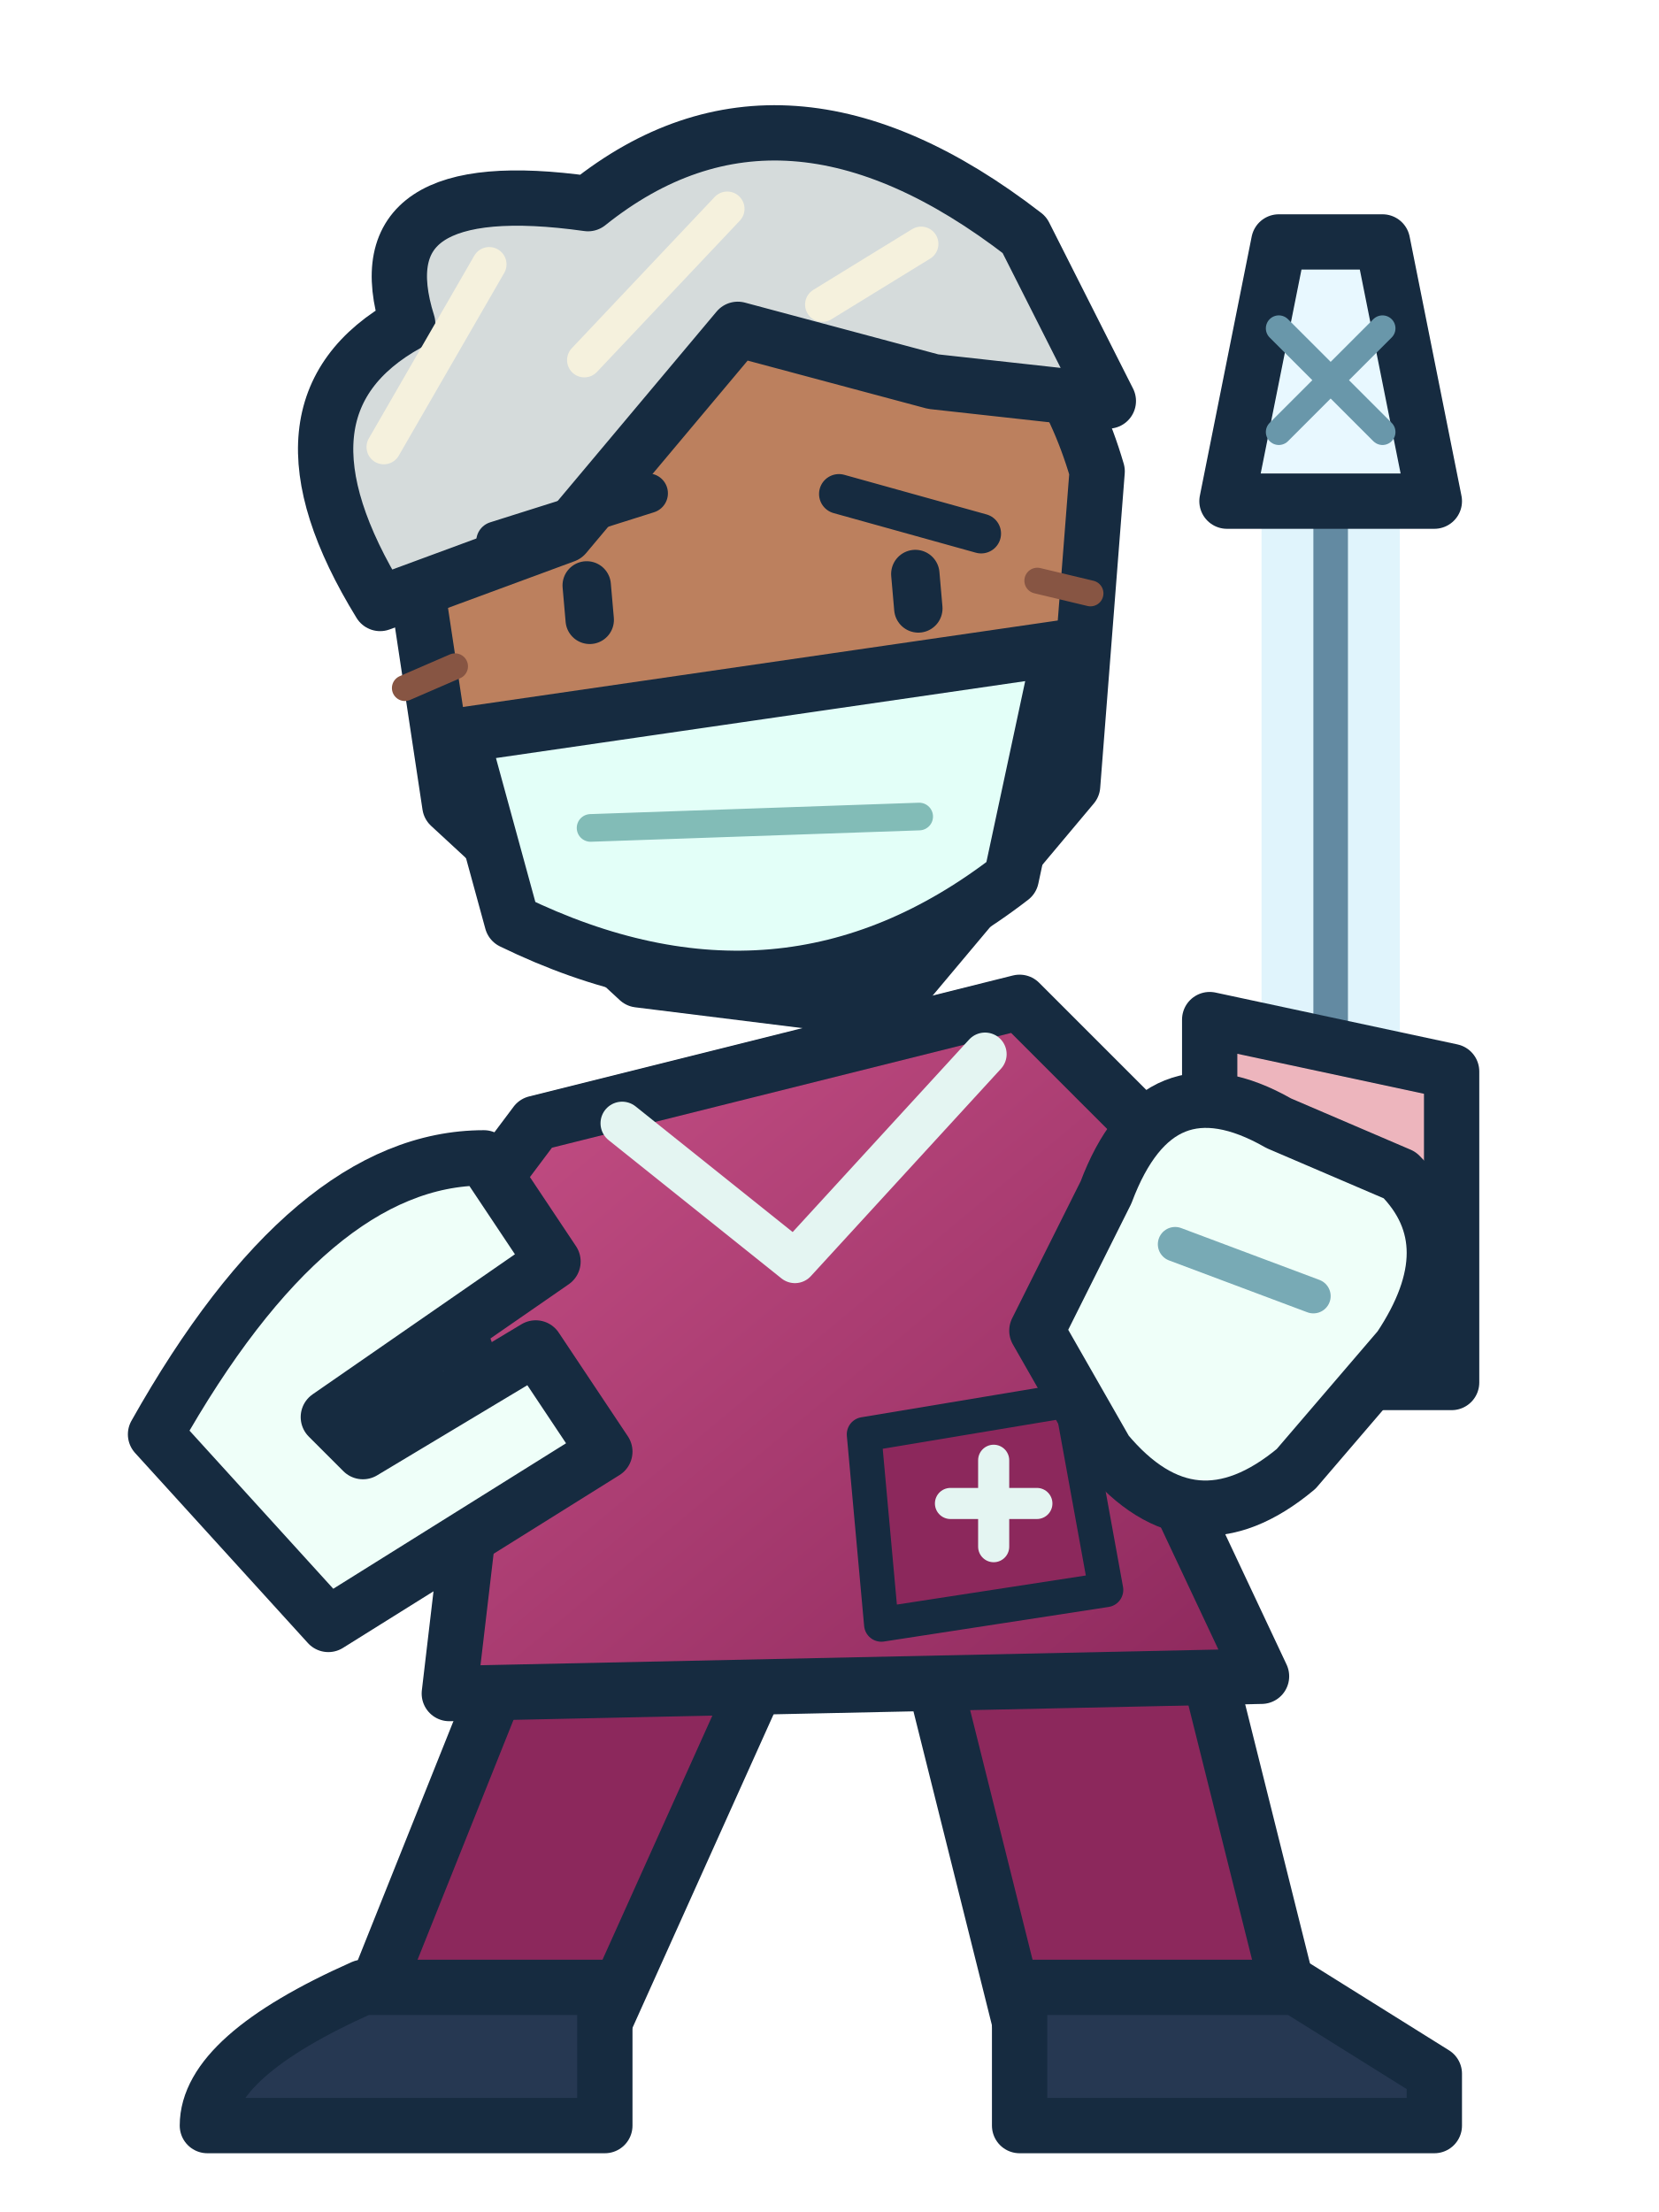
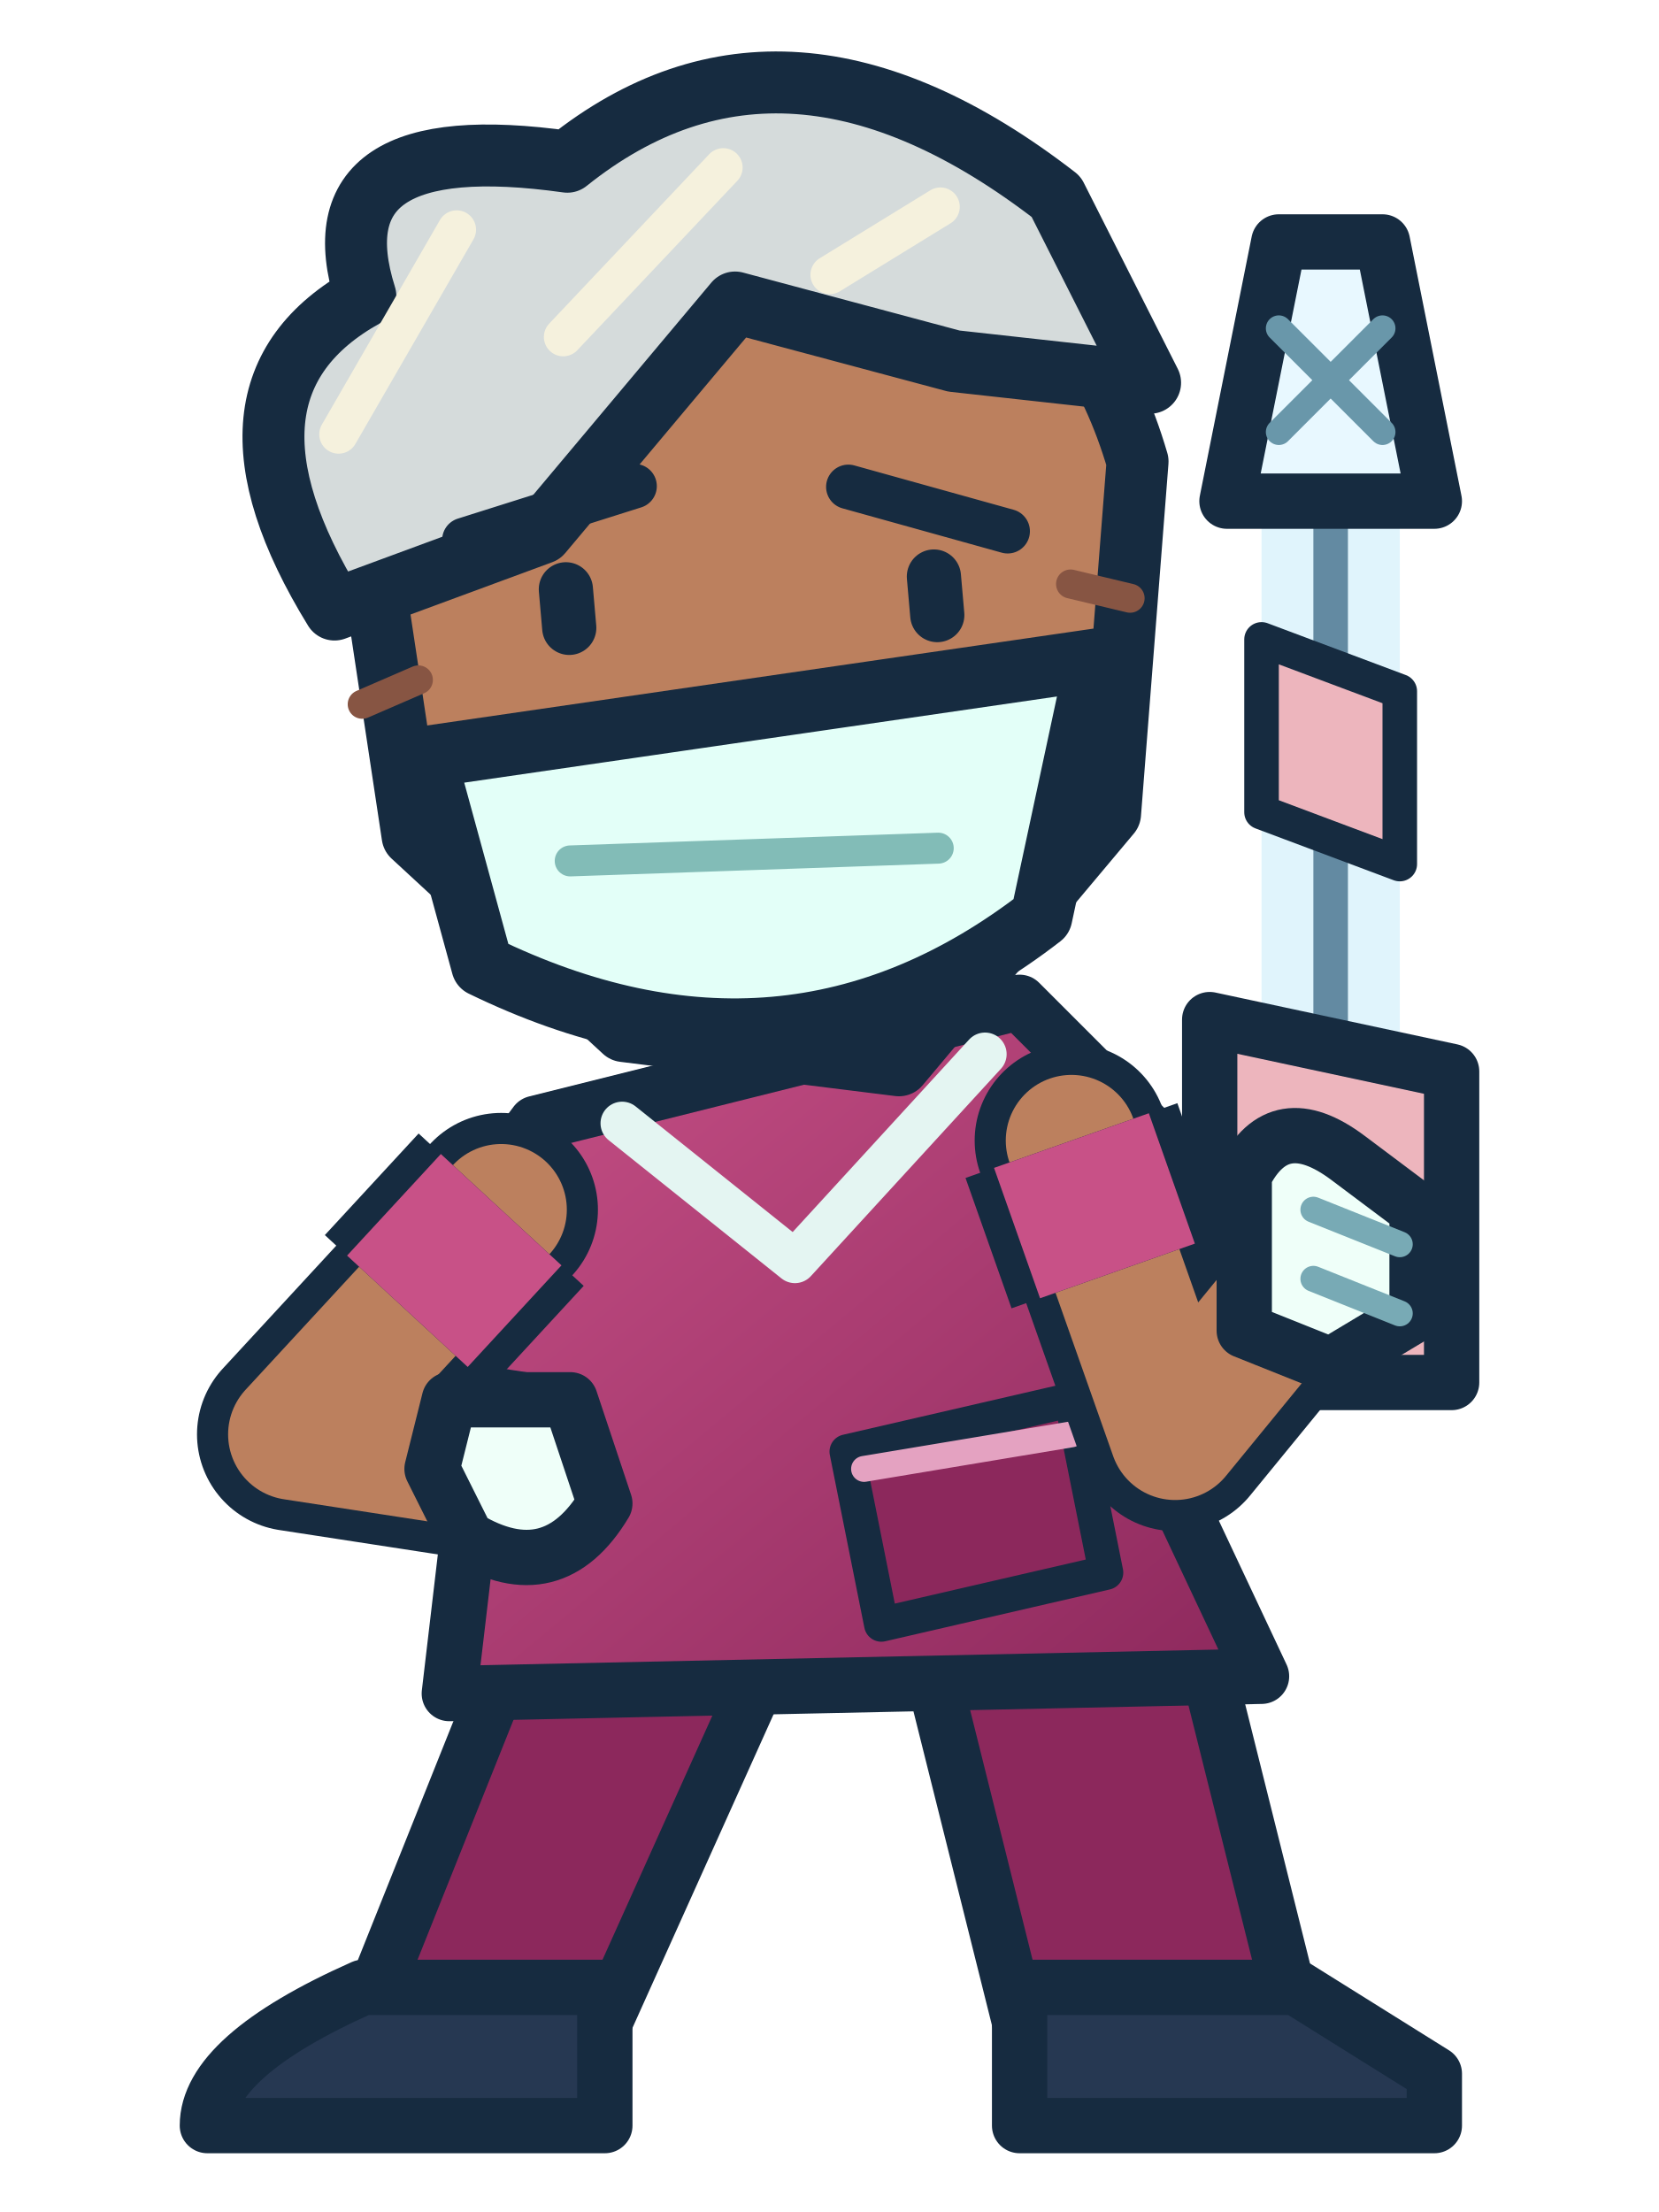
<svg xmlns="http://www.w3.org/2000/svg" width="96" height="128" viewBox="0 0 96 128" role="img" aria-labelledby="samira-title samira-desc">
  <defs>
    <linearGradient id="samira-scrubs" x1="0" y1="0" x2="1" y2="1">
      <stop stop-color="#c85187" />
      <stop offset="1" stop-color="#8c285c" />
    </linearGradient>
  </defs>
  <g stroke="#162b40" stroke-width="3.2" stroke-linejoin="round" stroke-linecap="round">
    <g id="samira-legs">
      <path d="M29 97H44L35 117H21ZM54 97H70L75 117H59Z" fill="#8c285c" />
      <path d="M21 115H35V123H12Q12 119 21 115ZM59 115H75L83 120V123H59Z" fill="#263852" />
    </g>
    <g id="samira-torso">
      <path d="M31 65L59 58L68 67L65 80L73 97L26 98L28 81L25 73Z" fill="url(#samira-scrubs)" />
      <path d="M36 65L46 73L57 61" fill="none" stroke="#e4f5f2" stroke-width="2.5" />
-       <path d="M50 83L62 81L64 92L51 94Z" fill="#8c285c" stroke-width="2" />
-       <path d="M55 87h5m-2.5-2.5v5" fill="none" stroke="#e4f5f2" stroke-width="1.8" />
+       <g id="samira-pockets">
+         <path d="M49 84L62 81L64 91L51 94Z" fill="#8c285c" stroke-width="2" />
+         <path d="M50 85L62 83" fill="none" stroke="#e4a2c1" stroke-width="1.5" />
+       </g>
    </g>
    <g id="samira-tool">
      <path d="M77 69V29" stroke="#e0f4fc" stroke-width="8" />
      <path d="M77 61V30" stroke="#638aa2" stroke-width="2" />
      <path d="M71 29h12l-3-15h-6z" fill="#e8f8ff" />
      <path d="m74 19 6 6m-6 0 6-6" stroke="#6997aa" stroke-width="1.5" />
      <path d="M70 59L84 62V80H70Z" fill="#edb5bd" />
+       <path d="M73 37L81 40V50L73 47Z" fill="#edb5bd" stroke-width="2" />
    </g>
    <g id="samira-hands">
-       <path d="M28 67Q18 67 9 83L19 94L35 84L31 78L21 84L19 82L32 73Z" fill="#effff9" />
-       <path d="M64 69Q67 61 74 65L81 68Q85 72 81 78L75 85Q69 90 64 84L60 77Z" fill="#effff9" />
-       <path d="M68 72l8 3" stroke="#78aab5" stroke-width="2" />
+       <g id="samira-free-arm">
+         <path d="M29,70L17,83L30,85" fill="none" stroke="#162b40" stroke-width="11.2" />
+         <path d="M29,70L17,83L30,85" fill="none" stroke="#bc805e" stroke-width="7.6" />
+         <path d="M29,70L23.574,75.878" fill="none" stroke="#162b40" stroke-width="13" stroke-linecap="butt" />
+         <path d="M29,70L23.574,75.878" fill="none" stroke="#c85187" stroke-width="9.5" stroke-linecap="butt" />
+         <g id="samira-free-glove" transform="translate(30,85)">
+           <path d="M-4-4L3-4L5 2Q2 7-3 4L-5 0Z" fill="#effff9" />
+         </g>
+       </g>
+       <g id="samira-tool-arm">
+         <path d="M62,66L68,83L77,72" fill="none" stroke="#162b40" stroke-width="11.2" />
+         <path d="M62,66L68,83L77,72" fill="none" stroke="#bc805e" stroke-width="7.6" />
+         <path d="M62,66L64.663,73.544" fill="none" stroke="#162b40" stroke-width="13" stroke-linecap="butt" />
+         <path d="M62,66L64.663,73.544" fill="none" stroke="#c85187" stroke-width="9.5" stroke-linecap="butt" />
+         <g id="samira-tool-glove" transform="translate(77,72)">
+           <path d="M-5 2L-5-4Q-3-8 1-5L5-2L5 4L0 7L-5 5Z" fill="#effff9" />
+           <path d="M-1-2L4 0M-1 2L4 4" fill="none" stroke="#78aab5" stroke-width="1.5" />
+         </g>
+       </g>
    </g>
-     <g id="samira-head" transform="rotate(-5 44 34)">
+     <g id="samira-head" transform="translate(0 3) translate(44 57) scale(1.12) translate(-44 -57) rotate(-5 44 34)">
      <path d="M24 29Q25 14 44 14Q61 14 64 29L61 47L49 59L35 56L25 45Z" fill="#bc805e" />
      <path d="M22 33Q16 21 25 17Q23 8 36 11Q48 3 61 15L65 25L55 23L44 19L33 30Z" fill="#d5dbdb" />
      <path d="M23 24L30 14M35 20L44 12M49 18l6-3" stroke="#f5f1dd" stroke-width="2" />
      <path d="M26 41L61 39L57 52Q43 61 28 52Z" fill="#e3fff8" />
      <path d="M33 47l19 1" stroke="#82bcb7" stroke-width="1.6" />
      <path d="M29 30l9-2m11 1 8 3" fill="none" stroke-width="2.3" />
      <path d="M34 33v2m19-1v2" stroke-width="2.8" />
      <path d="M26 37l-3 1m37-3 3 1" stroke="#875543" stroke-width="1.5" />
    </g>
  </g>
</svg>
